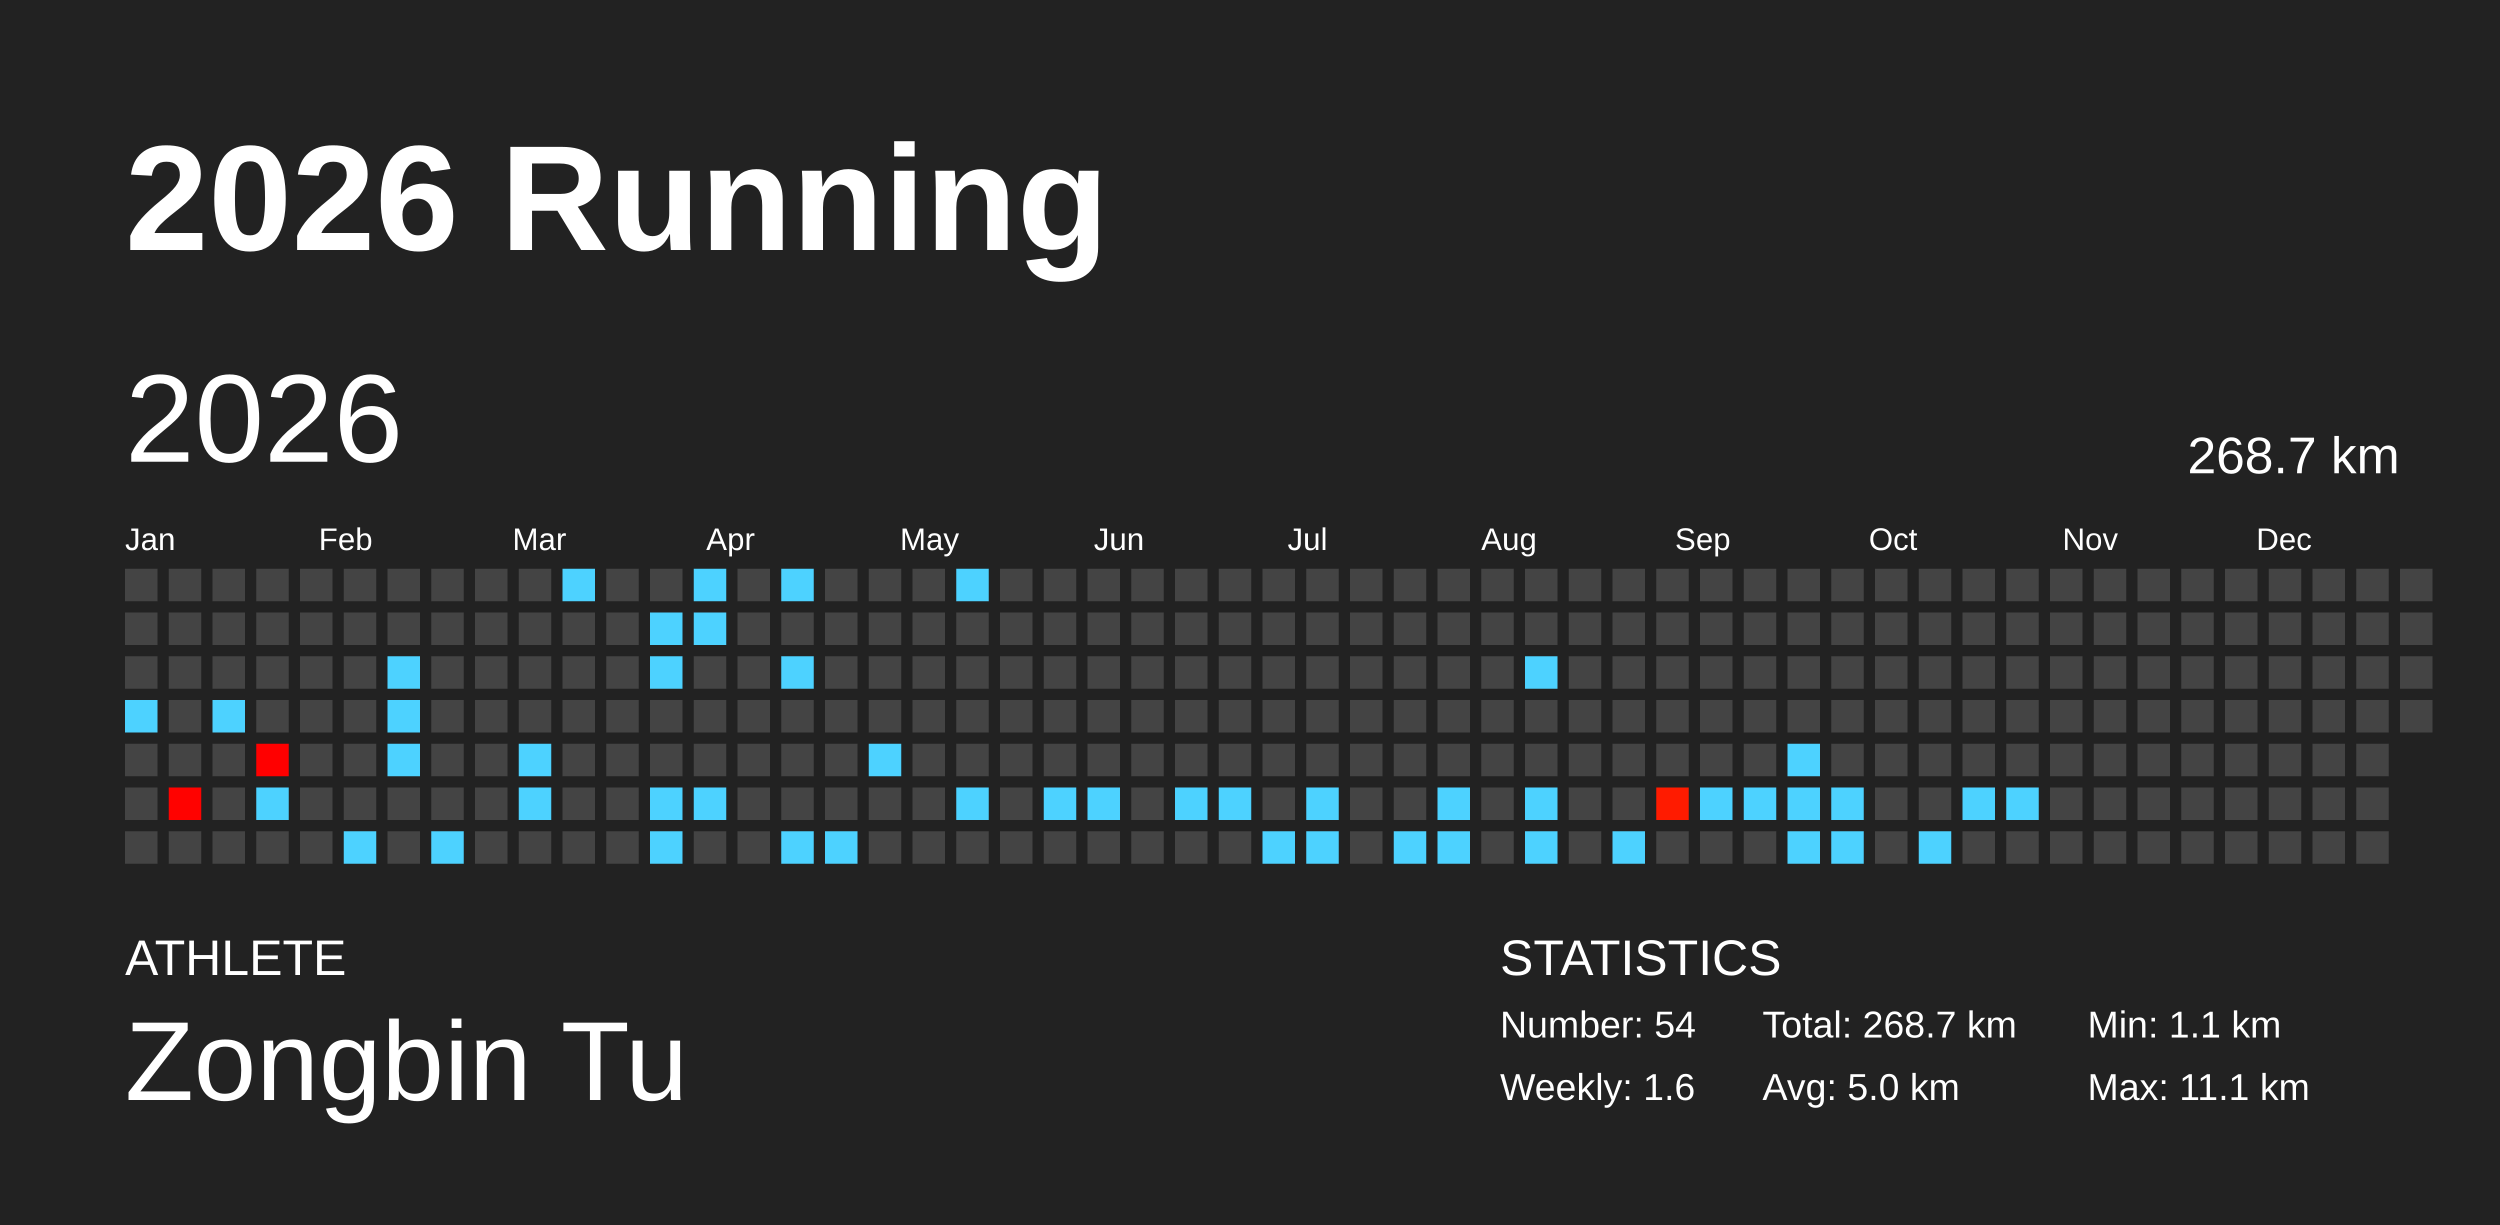
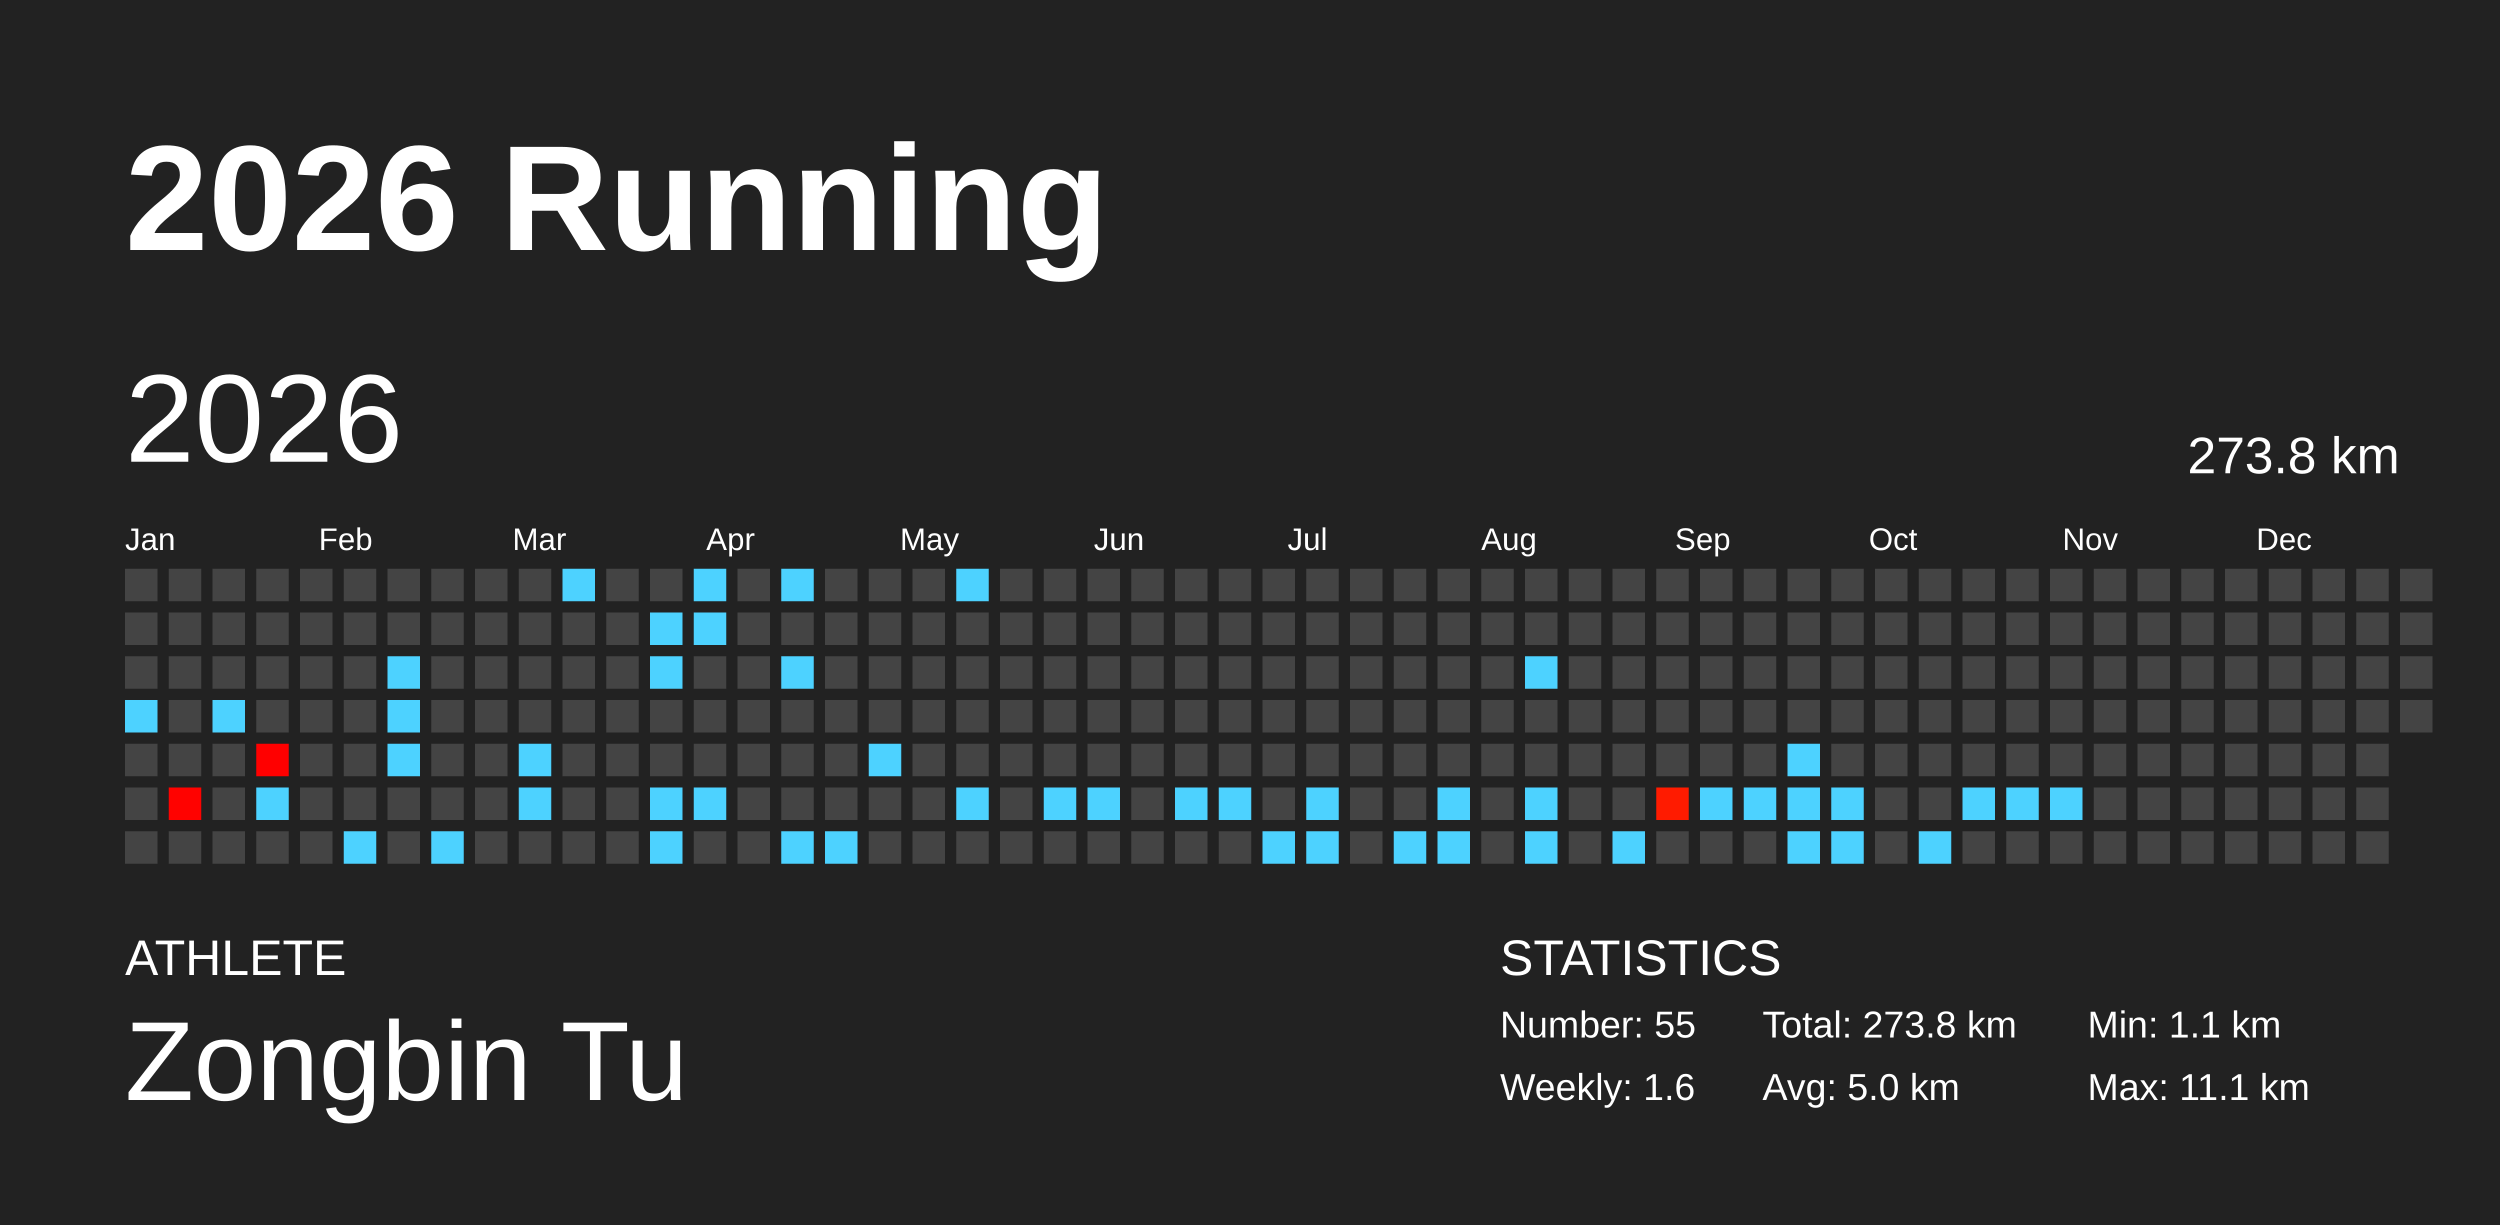
<svg xmlns="http://www.w3.org/2000/svg" baseProfile="full" height="98mm" version="1.1" viewBox="0,0,200,98" width="200mm">
  <defs />
  <rect fill="#222222" height="98" width="200" x="0" y="0" />
  <text fill="#FFFFFF" style="font-size:12px; font-family:Arial; font-weight:bold;" x="10" y="20">2026 Running</text>
  <text fill="#FFFFFF" style="font-size:4px; font-family:Arial" x="10" y="78">ATHLETE</text>
  <text fill="#FFFFFF" style="font-size:9px; font-family:Arial" x="10" y="88">Zongbin Tu</text>
  <text fill="#FFFFFF" style="font-size:4px; font-family:Arial" x="120" y="78">STATISTICS</text>
-   <text fill="#FFFFFF" style="font-size:3px; font-family:Arial" x="120" y="83">Number: 54</text>
+   <text fill="#FFFFFF" style="font-size:3px; font-family:Arial" x="120" y="83">Number: 55</text>
  <text fill="#FFFFFF" style="font-size:3px; font-family:Arial" x="120" y="88">Weekly: 1.6</text>
-   <text fill="#FFFFFF" style="font-size:3px; font-family:Arial" x="141" y="83">Total: 268.7 km</text>
+   <text fill="#FFFFFF" style="font-size:3px; font-family:Arial" x="141" y="83">Total: 273.8 km</text>
  <text fill="#FFFFFF" style="font-size:3px; font-family:Arial" x="141" y="88">Avg: 5.0 km</text>
  <text fill="#FFFFFF" style="font-size:3px; font-family:Arial" x="167" y="83">Min: 1.1 km</text>
  <text fill="#FFFFFF" style="font-size:3px; font-family:Arial" x="167" y="88">Max: 11.1 km</text>
  <text dominant-baseline="hanging" fill="#FFFFFF" style="font-size:10.0px; font-family:Arial;" x="10" y="30">2026</text>
-   <text dominant-baseline="hanging" fill="#FFFFFF" style="font-size:4.125px; font-family:Arial;" x="175" y="35">268.7 km</text>
+   <text dominant-baseline="hanging" fill="#FFFFFF" style="font-size:4.125px; font-family:Arial;" x="175" y="35">273.8 km</text>
  <text fill="#FFFFFF" style="font-size:2.5px; font-family:Arial" x="10.0" y="44">Jan</text>
  <text fill="#FFFFFF" style="font-size:2.5px; font-family:Arial" x="25.5" y="44">Feb</text>
  <text fill="#FFFFFF" style="font-size:2.5px; font-family:Arial" x="41.0" y="44">Mar</text>
  <text fill="#FFFFFF" style="font-size:2.5px; font-family:Arial" x="56.5" y="44">Apr</text>
  <text fill="#FFFFFF" style="font-size:2.5px; font-family:Arial" x="72.0" y="44">May</text>
  <text fill="#FFFFFF" style="font-size:2.5px; font-family:Arial" x="87.5" y="44">Jun</text>
  <text fill="#FFFFFF" style="font-size:2.5px; font-family:Arial" x="103.0" y="44">Jul</text>
  <text fill="#FFFFFF" style="font-size:2.5px; font-family:Arial" x="118.5" y="44">Aug</text>
  <text fill="#FFFFFF" style="font-size:2.5px; font-family:Arial" x="134.0" y="44">Sep</text>
  <text fill="#FFFFFF" style="font-size:2.5px; font-family:Arial" x="149.5" y="44">Oct</text>
  <text fill="#FFFFFF" style="font-size:2.5px; font-family:Arial" x="165.0" y="44">Nov</text>
  <text fill="#FFFFFF" style="font-size:2.5px; font-family:Arial" x="180.5" y="44">Dec</text>
  <rect fill="#444444" height="2.6" width="2.6" x="10.0" y="45.5" />
  <rect fill="#444444" height="2.6" width="2.6" x="10.0" y="49.0" />
  <rect fill="#444444" height="2.6" width="2.6" x="10.0" y="52.5" />
  <rect fill="#4dd2ff" height="2.6" width="2.6" x="10.0" y="56.0" />
  <rect fill="#444444" height="2.6" width="2.6" x="10.0" y="59.5" />
  <rect fill="#444444" height="2.6" width="2.6" x="10.0" y="63.0" />
  <rect fill="#444444" height="2.6" width="2.6" x="10.0" y="66.5" />
  <rect fill="#444444" height="2.6" width="2.6" x="13.5" y="45.5" />
  <rect fill="#444444" height="2.6" width="2.6" x="13.5" y="49.0" />
  <rect fill="#444444" height="2.6" width="2.6" x="13.5" y="52.5" />
  <rect fill="#444444" height="2.6" width="2.6" x="13.5" y="56.0" />
  <rect fill="#444444" height="2.6" width="2.6" x="13.5" y="59.5" />
  <rect fill="#ff0200" height="2.6" width="2.6" x="13.5" y="63.0" />
  <rect fill="#444444" height="2.6" width="2.6" x="13.5" y="66.5" />
  <rect fill="#444444" height="2.6" width="2.6" x="17.0" y="45.5" />
  <rect fill="#444444" height="2.6" width="2.6" x="17.0" y="49.0" />
  <rect fill="#444444" height="2.6" width="2.6" x="17.0" y="52.5" />
  <rect fill="#4dd2ff" height="2.6" width="2.6" x="17.0" y="56.0" />
  <rect fill="#444444" height="2.6" width="2.6" x="17.0" y="59.5" />
  <rect fill="#444444" height="2.6" width="2.6" x="17.0" y="63.0" />
  <rect fill="#444444" height="2.6" width="2.6" x="17.0" y="66.5" />
  <rect fill="#444444" height="2.6" width="2.6" x="20.5" y="45.5" />
  <rect fill="#444444" height="2.6" width="2.6" x="20.5" y="49.0" />
  <rect fill="#444444" height="2.6" width="2.6" x="20.5" y="52.5" />
  <rect fill="#444444" height="2.6" width="2.6" x="20.5" y="56.0" />
  <rect fill="#ff0000" height="2.6" width="2.6" x="20.5" y="59.5" />
  <rect fill="#4dd2ff" height="2.6" width="2.6" x="20.5" y="63.0" />
  <rect fill="#444444" height="2.6" width="2.6" x="20.5" y="66.5" />
  <rect fill="#444444" height="2.6" width="2.6" x="24.0" y="45.5" />
  <rect fill="#444444" height="2.6" width="2.6" x="24.0" y="49.0" />
  <rect fill="#444444" height="2.6" width="2.6" x="24.0" y="52.5" />
  <rect fill="#444444" height="2.6" width="2.6" x="24.0" y="56.0" />
  <rect fill="#444444" height="2.6" width="2.6" x="24.0" y="59.5" />
  <rect fill="#444444" height="2.6" width="2.6" x="24.0" y="63.0" />
  <rect fill="#444444" height="2.6" width="2.6" x="24.0" y="66.5" />
  <rect fill="#444444" height="2.6" width="2.6" x="27.5" y="45.5" />
  <rect fill="#444444" height="2.6" width="2.6" x="27.5" y="49.0" />
  <rect fill="#444444" height="2.6" width="2.6" x="27.5" y="52.5" />
  <rect fill="#444444" height="2.6" width="2.6" x="27.5" y="56.0" />
  <rect fill="#444444" height="2.6" width="2.6" x="27.5" y="59.5" />
  <rect fill="#444444" height="2.6" width="2.6" x="27.5" y="63.0" />
  <rect fill="#4dd2ff" height="2.6" width="2.6" x="27.5" y="66.5" />
  <rect fill="#444444" height="2.6" width="2.6" x="31.0" y="45.5" />
  <rect fill="#444444" height="2.6" width="2.6" x="31.0" y="49.0" />
  <rect fill="#4dd2ff" height="2.6" width="2.6" x="31.0" y="52.5" />
  <rect fill="#4dd2ff" height="2.6" width="2.6" x="31.0" y="56.0" />
  <rect fill="#4dd2ff" height="2.6" width="2.6" x="31.0" y="59.5" />
  <rect fill="#444444" height="2.6" width="2.6" x="31.0" y="63.0" />
  <rect fill="#444444" height="2.6" width="2.6" x="31.0" y="66.5" />
  <rect fill="#444444" height="2.6" width="2.6" x="34.5" y="45.5" />
  <rect fill="#444444" height="2.6" width="2.6" x="34.5" y="49.0" />
  <rect fill="#444444" height="2.6" width="2.6" x="34.5" y="52.5" />
  <rect fill="#444444" height="2.6" width="2.6" x="34.5" y="56.0" />
  <rect fill="#444444" height="2.6" width="2.6" x="34.5" y="59.5" />
  <rect fill="#444444" height="2.6" width="2.6" x="34.5" y="63.0" />
  <rect fill="#4dd2ff" height="2.6" width="2.6" x="34.5" y="66.5" />
  <rect fill="#444444" height="2.6" width="2.6" x="38.0" y="45.5" />
  <rect fill="#444444" height="2.6" width="2.6" x="38.0" y="49.0" />
  <rect fill="#444444" height="2.6" width="2.6" x="38.0" y="52.5" />
  <rect fill="#444444" height="2.6" width="2.6" x="38.0" y="56.0" />
  <rect fill="#444444" height="2.6" width="2.6" x="38.0" y="59.5" />
  <rect fill="#444444" height="2.6" width="2.6" x="38.0" y="63.0" />
  <rect fill="#444444" height="2.6" width="2.6" x="38.0" y="66.5" />
  <rect fill="#444444" height="2.6" width="2.6" x="41.5" y="45.5" />
  <rect fill="#444444" height="2.6" width="2.6" x="41.5" y="49.0" />
  <rect fill="#444444" height="2.6" width="2.6" x="41.5" y="52.5" />
  <rect fill="#444444" height="2.6" width="2.6" x="41.5" y="56.0" />
  <rect fill="#4dd2ff" height="2.6" width="2.6" x="41.5" y="59.5" />
  <rect fill="#4dd2ff" height="2.6" width="2.6" x="41.5" y="63.0" />
  <rect fill="#444444" height="2.6" width="2.6" x="41.5" y="66.5" />
  <rect fill="#4dd2ff" height="2.6" width="2.6" x="45.0" y="45.5" />
  <rect fill="#444444" height="2.6" width="2.6" x="45.0" y="49.0" />
  <rect fill="#444444" height="2.6" width="2.6" x="45.0" y="52.5" />
  <rect fill="#444444" height="2.6" width="2.6" x="45.0" y="56.0" />
  <rect fill="#444444" height="2.6" width="2.6" x="45.0" y="59.5" />
  <rect fill="#444444" height="2.6" width="2.6" x="45.0" y="63.0" />
  <rect fill="#444444" height="2.6" width="2.6" x="45.0" y="66.5" />
  <rect fill="#444444" height="2.6" width="2.6" x="48.5" y="45.5" />
  <rect fill="#444444" height="2.6" width="2.6" x="48.5" y="49.0" />
  <rect fill="#444444" height="2.6" width="2.6" x="48.5" y="52.5" />
  <rect fill="#444444" height="2.6" width="2.6" x="48.5" y="56.0" />
  <rect fill="#444444" height="2.6" width="2.6" x="48.5" y="59.5" />
  <rect fill="#444444" height="2.6" width="2.6" x="48.5" y="63.0" />
  <rect fill="#444444" height="2.6" width="2.6" x="48.5" y="66.5" />
  <rect fill="#444444" height="2.6" width="2.6" x="52.0" y="45.5" />
  <rect fill="#4dd2ff" height="2.6" width="2.6" x="52.0" y="49.0" />
  <rect fill="#4dd2ff" height="2.6" width="2.6" x="52.0" y="52.5" />
  <rect fill="#444444" height="2.6" width="2.6" x="52.0" y="56.0" />
  <rect fill="#444444" height="2.6" width="2.6" x="52.0" y="59.5" />
  <rect fill="#4dd2ff" height="2.6" width="2.6" x="52.0" y="63.0" />
  <rect fill="#4dd2ff" height="2.6" width="2.6" x="52.0" y="66.5" />
  <rect fill="#4dd2ff" height="2.6" width="2.6" x="55.5" y="45.5" />
  <rect fill="#4dd2ff" height="2.6" width="2.6" x="55.5" y="49.0" />
  <rect fill="#444444" height="2.6" width="2.6" x="55.5" y="52.5" />
  <rect fill="#444444" height="2.6" width="2.6" x="55.5" y="56.0" />
  <rect fill="#444444" height="2.6" width="2.6" x="55.5" y="59.5" />
  <rect fill="#4dd2ff" height="2.6" width="2.6" x="55.5" y="63.0" />
  <rect fill="#444444" height="2.6" width="2.6" x="55.5" y="66.5" />
  <rect fill="#444444" height="2.6" width="2.6" x="59.0" y="45.5" />
  <rect fill="#444444" height="2.6" width="2.6" x="59.0" y="49.0" />
  <rect fill="#444444" height="2.6" width="2.6" x="59.0" y="52.5" />
  <rect fill="#444444" height="2.6" width="2.6" x="59.0" y="56.0" />
  <rect fill="#444444" height="2.6" width="2.6" x="59.0" y="59.5" />
  <rect fill="#444444" height="2.6" width="2.6" x="59.0" y="63.0" />
  <rect fill="#444444" height="2.6" width="2.6" x="59.0" y="66.5" />
  <rect fill="#4dd2ff" height="2.6" width="2.6" x="62.5" y="45.5" />
  <rect fill="#444444" height="2.6" width="2.6" x="62.5" y="49.0" />
  <rect fill="#4dd2ff" height="2.6" width="2.6" x="62.5" y="52.5" />
  <rect fill="#444444" height="2.6" width="2.6" x="62.5" y="56.0" />
  <rect fill="#444444" height="2.6" width="2.6" x="62.5" y="59.5" />
  <rect fill="#444444" height="2.6" width="2.6" x="62.5" y="63.0" />
  <rect fill="#4dd2ff" height="2.6" width="2.6" x="62.5" y="66.5" />
  <rect fill="#444444" height="2.6" width="2.6" x="66.0" y="45.5" />
  <rect fill="#444444" height="2.6" width="2.6" x="66.0" y="49.0" />
  <rect fill="#444444" height="2.6" width="2.6" x="66.0" y="52.5" />
  <rect fill="#444444" height="2.6" width="2.6" x="66.0" y="56.0" />
  <rect fill="#444444" height="2.6" width="2.6" x="66.0" y="59.5" />
  <rect fill="#444444" height="2.6" width="2.6" x="66.0" y="63.0" />
  <rect fill="#4dd2ff" height="2.6" width="2.6" x="66.0" y="66.5" />
  <rect fill="#444444" height="2.6" width="2.6" x="69.5" y="45.5" />
  <rect fill="#444444" height="2.6" width="2.6" x="69.5" y="49.0" />
  <rect fill="#444444" height="2.6" width="2.6" x="69.5" y="52.5" />
  <rect fill="#444444" height="2.6" width="2.6" x="69.5" y="56.0" />
  <rect fill="#4dd2ff" height="2.6" width="2.6" x="69.5" y="59.5" />
  <rect fill="#444444" height="2.6" width="2.6" x="69.5" y="63.0" />
  <rect fill="#444444" height="2.6" width="2.6" x="69.5" y="66.5" />
  <rect fill="#444444" height="2.6" width="2.6" x="73.0" y="45.5" />
  <rect fill="#444444" height="2.6" width="2.6" x="73.0" y="49.0" />
  <rect fill="#444444" height="2.6" width="2.6" x="73.0" y="52.5" />
  <rect fill="#444444" height="2.6" width="2.6" x="73.0" y="56.0" />
  <rect fill="#444444" height="2.6" width="2.6" x="73.0" y="59.5" />
  <rect fill="#444444" height="2.6" width="2.6" x="73.0" y="63.0" />
  <rect fill="#444444" height="2.6" width="2.6" x="73.0" y="66.5" />
  <rect fill="#4dd2ff" height="2.6" width="2.6" x="76.5" y="45.5" />
  <rect fill="#444444" height="2.6" width="2.6" x="76.5" y="49.0" />
  <rect fill="#444444" height="2.6" width="2.6" x="76.5" y="52.5" />
  <rect fill="#444444" height="2.6" width="2.6" x="76.5" y="56.0" />
  <rect fill="#444444" height="2.6" width="2.6" x="76.5" y="59.5" />
  <rect fill="#4dd2ff" height="2.6" width="2.6" x="76.5" y="63.0" />
  <rect fill="#444444" height="2.6" width="2.6" x="76.5" y="66.5" />
  <rect fill="#444444" height="2.6" width="2.6" x="80.0" y="45.5" />
  <rect fill="#444444" height="2.6" width="2.6" x="80.0" y="49.0" />
  <rect fill="#444444" height="2.6" width="2.6" x="80.0" y="52.5" />
  <rect fill="#444444" height="2.6" width="2.6" x="80.0" y="56.0" />
  <rect fill="#444444" height="2.6" width="2.6" x="80.0" y="59.5" />
  <rect fill="#444444" height="2.6" width="2.6" x="80.0" y="63.0" />
  <rect fill="#444444" height="2.6" width="2.6" x="80.0" y="66.5" />
  <rect fill="#444444" height="2.6" width="2.6" x="83.5" y="45.5" />
  <rect fill="#444444" height="2.6" width="2.6" x="83.5" y="49.0" />
  <rect fill="#444444" height="2.6" width="2.6" x="83.5" y="52.5" />
  <rect fill="#444444" height="2.6" width="2.6" x="83.5" y="56.0" />
  <rect fill="#444444" height="2.6" width="2.6" x="83.5" y="59.5" />
  <rect fill="#4dd2ff" height="2.6" width="2.6" x="83.5" y="63.0" />
  <rect fill="#444444" height="2.6" width="2.6" x="83.5" y="66.5" />
  <rect fill="#444444" height="2.6" width="2.6" x="87.0" y="45.5" />
  <rect fill="#444444" height="2.6" width="2.6" x="87.0" y="49.0" />
  <rect fill="#444444" height="2.6" width="2.6" x="87.0" y="52.5" />
  <rect fill="#444444" height="2.6" width="2.6" x="87.0" y="56.0" />
  <rect fill="#444444" height="2.6" width="2.6" x="87.0" y="59.5" />
  <rect fill="#4dd2ff" height="2.6" width="2.6" x="87.0" y="63.0" />
  <rect fill="#444444" height="2.6" width="2.6" x="87.0" y="66.5" />
  <rect fill="#444444" height="2.6" width="2.6" x="90.5" y="45.5" />
  <rect fill="#444444" height="2.6" width="2.6" x="90.5" y="49.0" />
  <rect fill="#444444" height="2.6" width="2.6" x="90.5" y="52.5" />
  <rect fill="#444444" height="2.6" width="2.6" x="90.5" y="56.0" />
  <rect fill="#444444" height="2.6" width="2.6" x="90.5" y="59.5" />
  <rect fill="#444444" height="2.6" width="2.6" x="90.5" y="63.0" />
  <rect fill="#444444" height="2.6" width="2.6" x="90.5" y="66.5" />
  <rect fill="#444444" height="2.6" width="2.6" x="94.0" y="45.5" />
  <rect fill="#444444" height="2.6" width="2.6" x="94.0" y="49.0" />
  <rect fill="#444444" height="2.6" width="2.6" x="94.0" y="52.5" />
  <rect fill="#444444" height="2.6" width="2.6" x="94.0" y="56.0" />
  <rect fill="#444444" height="2.6" width="2.6" x="94.0" y="59.5" />
  <rect fill="#4dd2ff" height="2.6" width="2.6" x="94.0" y="63.0" />
  <rect fill="#444444" height="2.6" width="2.6" x="94.0" y="66.5" />
  <rect fill="#444444" height="2.6" width="2.6" x="97.5" y="45.5" />
  <rect fill="#444444" height="2.6" width="2.6" x="97.5" y="49.0" />
  <rect fill="#444444" height="2.6" width="2.6" x="97.5" y="52.5" />
  <rect fill="#444444" height="2.6" width="2.6" x="97.5" y="56.0" />
  <rect fill="#444444" height="2.6" width="2.6" x="97.5" y="59.5" />
  <rect fill="#4dd2ff" height="2.6" width="2.6" x="97.5" y="63.0" />
  <rect fill="#444444" height="2.6" width="2.6" x="97.5" y="66.5" />
  <rect fill="#444444" height="2.6" width="2.6" x="101.0" y="45.5" />
  <rect fill="#444444" height="2.6" width="2.6" x="101.0" y="49.0" />
  <rect fill="#444444" height="2.6" width="2.6" x="101.0" y="52.5" />
  <rect fill="#444444" height="2.6" width="2.6" x="101.0" y="56.0" />
  <rect fill="#444444" height="2.6" width="2.6" x="101.0" y="59.5" />
  <rect fill="#444444" height="2.6" width="2.6" x="101.0" y="63.0" />
  <rect fill="#4dd2ff" height="2.6" width="2.6" x="101.0" y="66.5" />
  <rect fill="#444444" height="2.6" width="2.6" x="104.5" y="45.5" />
  <rect fill="#444444" height="2.6" width="2.6" x="104.5" y="49.0" />
  <rect fill="#444444" height="2.6" width="2.6" x="104.5" y="52.5" />
  <rect fill="#444444" height="2.6" width="2.6" x="104.5" y="56.0" />
  <rect fill="#444444" height="2.6" width="2.6" x="104.5" y="59.5" />
  <rect fill="#4dd2ff" height="2.6" width="2.6" x="104.5" y="63.0" />
  <rect fill="#4dd2ff" height="2.6" width="2.6" x="104.5" y="66.5" />
  <rect fill="#444444" height="2.6" width="2.6" x="108.0" y="45.5" />
  <rect fill="#444444" height="2.6" width="2.6" x="108.0" y="49.0" />
  <rect fill="#444444" height="2.6" width="2.6" x="108.0" y="52.5" />
  <rect fill="#444444" height="2.6" width="2.6" x="108.0" y="56.0" />
  <rect fill="#444444" height="2.6" width="2.6" x="108.0" y="59.5" />
  <rect fill="#444444" height="2.6" width="2.6" x="108.0" y="63.0" />
  <rect fill="#444444" height="2.6" width="2.6" x="108.0" y="66.5" />
  <rect fill="#444444" height="2.6" width="2.6" x="111.5" y="45.5" />
  <rect fill="#444444" height="2.6" width="2.6" x="111.5" y="49.0" />
  <rect fill="#444444" height="2.6" width="2.6" x="111.5" y="52.5" />
  <rect fill="#444444" height="2.6" width="2.6" x="111.5" y="56.0" />
  <rect fill="#444444" height="2.6" width="2.6" x="111.5" y="59.5" />
  <rect fill="#444444" height="2.6" width="2.6" x="111.5" y="63.0" />
  <rect fill="#4dd2ff" height="2.6" width="2.6" x="111.5" y="66.5" />
  <rect fill="#444444" height="2.6" width="2.6" x="115.0" y="45.5" />
  <rect fill="#444444" height="2.6" width="2.6" x="115.0" y="49.0" />
  <rect fill="#444444" height="2.6" width="2.6" x="115.0" y="52.5" />
  <rect fill="#444444" height="2.6" width="2.6" x="115.0" y="56.0" />
  <rect fill="#444444" height="2.6" width="2.6" x="115.0" y="59.5" />
  <rect fill="#4dd2ff" height="2.6" width="2.6" x="115.0" y="63.0" />
  <rect fill="#4dd2ff" height="2.6" width="2.6" x="115.0" y="66.5" />
  <rect fill="#444444" height="2.6" width="2.6" x="118.5" y="45.5" />
  <rect fill="#444444" height="2.6" width="2.6" x="118.5" y="49.0" />
  <rect fill="#444444" height="2.6" width="2.6" x="118.5" y="52.5" />
  <rect fill="#444444" height="2.6" width="2.6" x="118.5" y="56.0" />
  <rect fill="#444444" height="2.6" width="2.6" x="118.5" y="59.5" />
  <rect fill="#444444" height="2.6" width="2.6" x="118.5" y="63.0" />
  <rect fill="#444444" height="2.6" width="2.6" x="118.5" y="66.5" />
  <rect fill="#444444" height="2.6" width="2.6" x="122.0" y="45.5" />
  <rect fill="#444444" height="2.6" width="2.6" x="122.0" y="49.0" />
  <rect fill="#4dd2ff" height="2.6" width="2.6" x="122.0" y="52.5" />
  <rect fill="#444444" height="2.6" width="2.6" x="122.0" y="56.0" />
  <rect fill="#444444" height="2.6" width="2.6" x="122.0" y="59.5" />
  <rect fill="#4dd2ff" height="2.6" width="2.6" x="122.0" y="63.0" />
  <rect fill="#4dd2ff" height="2.6" width="2.6" x="122.0" y="66.5" />
  <rect fill="#444444" height="2.6" width="2.6" x="125.5" y="45.5" />
  <rect fill="#444444" height="2.6" width="2.6" x="125.5" y="49.0" />
  <rect fill="#444444" height="2.6" width="2.6" x="125.5" y="52.5" />
  <rect fill="#444444" height="2.6" width="2.6" x="125.5" y="56.0" />
  <rect fill="#444444" height="2.6" width="2.6" x="125.5" y="59.5" />
  <rect fill="#444444" height="2.6" width="2.6" x="125.5" y="63.0" />
  <rect fill="#444444" height="2.6" width="2.6" x="125.5" y="66.5" />
  <rect fill="#444444" height="2.6" width="2.6" x="129.0" y="45.5" />
  <rect fill="#444444" height="2.6" width="2.6" x="129.0" y="49.0" />
  <rect fill="#444444" height="2.6" width="2.6" x="129.0" y="52.5" />
  <rect fill="#444444" height="2.6" width="2.6" x="129.0" y="56.0" />
  <rect fill="#444444" height="2.6" width="2.6" x="129.0" y="59.5" />
  <rect fill="#444444" height="2.6" width="2.6" x="129.0" y="63.0" />
  <rect fill="#4dd2ff" height="2.6" width="2.6" x="129.0" y="66.5" />
  <rect fill="#444444" height="2.6" width="2.6" x="132.5" y="45.5" />
  <rect fill="#444444" height="2.6" width="2.6" x="132.5" y="49.0" />
  <rect fill="#444444" height="2.6" width="2.6" x="132.5" y="52.5" />
  <rect fill="#444444" height="2.6" width="2.6" x="132.5" y="56.0" />
  <rect fill="#444444" height="2.6" width="2.6" x="132.5" y="59.5" />
  <rect fill="#ff1b00" height="2.6" width="2.6" x="132.5" y="63.0" />
  <rect fill="#444444" height="2.6" width="2.6" x="132.5" y="66.5" />
  <rect fill="#444444" height="2.6" width="2.6" x="136.0" y="45.5" />
  <rect fill="#444444" height="2.6" width="2.6" x="136.0" y="49.0" />
  <rect fill="#444444" height="2.6" width="2.6" x="136.0" y="52.5" />
  <rect fill="#444444" height="2.6" width="2.6" x="136.0" y="56.0" />
  <rect fill="#444444" height="2.6" width="2.6" x="136.0" y="59.5" />
  <rect fill="#4dd2ff" height="2.6" width="2.6" x="136.0" y="63.0" />
  <rect fill="#444444" height="2.6" width="2.6" x="136.0" y="66.5" />
  <rect fill="#444444" height="2.6" width="2.6" x="139.5" y="45.5" />
  <rect fill="#444444" height="2.6" width="2.6" x="139.5" y="49.0" />
  <rect fill="#444444" height="2.6" width="2.6" x="139.5" y="52.5" />
  <rect fill="#444444" height="2.6" width="2.6" x="139.5" y="56.0" />
  <rect fill="#444444" height="2.6" width="2.6" x="139.5" y="59.5" />
  <rect fill="#4dd2ff" height="2.6" width="2.6" x="139.5" y="63.0" />
  <rect fill="#444444" height="2.6" width="2.6" x="139.5" y="66.5" />
  <rect fill="#444444" height="2.6" width="2.6" x="143.0" y="45.5" />
  <rect fill="#444444" height="2.6" width="2.6" x="143.0" y="49.0" />
  <rect fill="#444444" height="2.6" width="2.6" x="143.0" y="52.5" />
  <rect fill="#444444" height="2.6" width="2.6" x="143.0" y="56.0" />
  <rect fill="#4dd2ff" height="2.6" width="2.6" x="143.0" y="59.5" />
  <rect fill="#4dd2ff" height="2.6" width="2.6" x="143.0" y="63.0" />
  <rect fill="#4dd2ff" height="2.6" width="2.6" x="143.0" y="66.5" />
  <rect fill="#444444" height="2.6" width="2.6" x="146.5" y="45.5" />
  <rect fill="#444444" height="2.6" width="2.6" x="146.5" y="49.0" />
  <rect fill="#444444" height="2.6" width="2.6" x="146.5" y="52.5" />
  <rect fill="#444444" height="2.6" width="2.6" x="146.5" y="56.0" />
  <rect fill="#444444" height="2.6" width="2.6" x="146.5" y="59.5" />
  <rect fill="#4dd2ff" height="2.6" width="2.6" x="146.5" y="63.0" />
  <rect fill="#4dd2ff" height="2.6" width="2.6" x="146.5" y="66.5" />
  <rect fill="#444444" height="2.6" width="2.6" x="150.0" y="45.5" />
  <rect fill="#444444" height="2.6" width="2.6" x="150.0" y="49.0" />
  <rect fill="#444444" height="2.6" width="2.6" x="150.0" y="52.5" />
  <rect fill="#444444" height="2.6" width="2.6" x="150.0" y="56.0" />
  <rect fill="#444444" height="2.6" width="2.6" x="150.0" y="59.5" />
  <rect fill="#444444" height="2.6" width="2.6" x="150.0" y="63.0" />
  <rect fill="#444444" height="2.6" width="2.6" x="150.0" y="66.5" />
  <rect fill="#444444" height="2.6" width="2.6" x="153.5" y="45.5" />
  <rect fill="#444444" height="2.6" width="2.6" x="153.5" y="49.0" />
  <rect fill="#444444" height="2.6" width="2.6" x="153.5" y="52.5" />
  <rect fill="#444444" height="2.6" width="2.6" x="153.5" y="56.0" />
  <rect fill="#444444" height="2.6" width="2.6" x="153.5" y="59.5" />
  <rect fill="#444444" height="2.6" width="2.6" x="153.5" y="63.0" />
  <rect fill="#4dd2ff" height="2.6" width="2.6" x="153.5" y="66.5" />
  <rect fill="#444444" height="2.6" width="2.6" x="157.0" y="45.5" />
  <rect fill="#444444" height="2.6" width="2.6" x="157.0" y="49.0" />
  <rect fill="#444444" height="2.6" width="2.6" x="157.0" y="52.5" />
  <rect fill="#444444" height="2.6" width="2.6" x="157.0" y="56.0" />
  <rect fill="#444444" height="2.6" width="2.6" x="157.0" y="59.5" />
  <rect fill="#4dd2ff" height="2.6" width="2.6" x="157.0" y="63.0" />
  <rect fill="#444444" height="2.6" width="2.6" x="157.0" y="66.5" />
  <rect fill="#444444" height="2.6" width="2.6" x="160.5" y="45.5" />
  <rect fill="#444444" height="2.6" width="2.6" x="160.5" y="49.0" />
  <rect fill="#444444" height="2.6" width="2.6" x="160.5" y="52.5" />
  <rect fill="#444444" height="2.6" width="2.6" x="160.5" y="56.0" />
  <rect fill="#444444" height="2.6" width="2.6" x="160.5" y="59.5" />
  <rect fill="#4dd2ff" height="2.6" width="2.6" x="160.5" y="63.0" />
  <rect fill="#444444" height="2.6" width="2.6" x="160.5" y="66.5" />
  <rect fill="#444444" height="2.6" width="2.6" x="164.0" y="45.5" />
  <rect fill="#444444" height="2.6" width="2.6" x="164.0" y="49.0" />
  <rect fill="#444444" height="2.6" width="2.6" x="164.0" y="52.5" />
  <rect fill="#444444" height="2.6" width="2.6" x="164.0" y="56.0" />
  <rect fill="#444444" height="2.6" width="2.6" x="164.0" y="59.5" />
-   <rect fill="#444444" height="2.6" width="2.6" x="164.0" y="63.0" />
+   <rect fill="#4dd2ff" height="2.6" width="2.6" x="164.0" y="63.0" />
  <rect fill="#444444" height="2.6" width="2.6" x="164.0" y="66.5" />
  <rect fill="#444444" height="2.6" width="2.6" x="167.5" y="45.5" />
  <rect fill="#444444" height="2.6" width="2.6" x="167.5" y="49.0" />
  <rect fill="#444444" height="2.6" width="2.6" x="167.5" y="52.5" />
  <rect fill="#444444" height="2.6" width="2.6" x="167.5" y="56.0" />
  <rect fill="#444444" height="2.6" width="2.6" x="167.5" y="59.5" />
  <rect fill="#444444" height="2.6" width="2.6" x="167.5" y="63.0" />
  <rect fill="#444444" height="2.6" width="2.6" x="167.5" y="66.5" />
  <rect fill="#444444" height="2.6" width="2.6" x="171.0" y="45.5" />
  <rect fill="#444444" height="2.6" width="2.6" x="171.0" y="49.0" />
  <rect fill="#444444" height="2.6" width="2.6" x="171.0" y="52.5" />
  <rect fill="#444444" height="2.6" width="2.6" x="171.0" y="56.0" />
  <rect fill="#444444" height="2.6" width="2.6" x="171.0" y="59.5" />
  <rect fill="#444444" height="2.6" width="2.6" x="171.0" y="63.0" />
  <rect fill="#444444" height="2.6" width="2.6" x="171.0" y="66.5" />
  <rect fill="#444444" height="2.6" width="2.6" x="174.5" y="45.5" />
  <rect fill="#444444" height="2.6" width="2.6" x="174.5" y="49.0" />
  <rect fill="#444444" height="2.6" width="2.6" x="174.5" y="52.5" />
  <rect fill="#444444" height="2.6" width="2.6" x="174.5" y="56.0" />
  <rect fill="#444444" height="2.6" width="2.6" x="174.5" y="59.5" />
  <rect fill="#444444" height="2.6" width="2.6" x="174.5" y="63.0" />
  <rect fill="#444444" height="2.6" width="2.6" x="174.5" y="66.5" />
  <rect fill="#444444" height="2.6" width="2.6" x="178.0" y="45.5" />
  <rect fill="#444444" height="2.6" width="2.6" x="178.0" y="49.0" />
  <rect fill="#444444" height="2.6" width="2.6" x="178.0" y="52.5" />
  <rect fill="#444444" height="2.6" width="2.6" x="178.0" y="56.0" />
  <rect fill="#444444" height="2.6" width="2.6" x="178.0" y="59.5" />
  <rect fill="#444444" height="2.6" width="2.6" x="178.0" y="63.0" />
  <rect fill="#444444" height="2.6" width="2.6" x="178.0" y="66.5" />
  <rect fill="#444444" height="2.6" width="2.6" x="181.5" y="45.5" />
  <rect fill="#444444" height="2.6" width="2.6" x="181.5" y="49.0" />
  <rect fill="#444444" height="2.6" width="2.6" x="181.5" y="52.5" />
  <rect fill="#444444" height="2.6" width="2.6" x="181.5" y="56.0" />
  <rect fill="#444444" height="2.6" width="2.6" x="181.5" y="59.5" />
  <rect fill="#444444" height="2.6" width="2.6" x="181.5" y="63.0" />
  <rect fill="#444444" height="2.6" width="2.6" x="181.5" y="66.5" />
  <rect fill="#444444" height="2.6" width="2.6" x="185.0" y="45.5" />
  <rect fill="#444444" height="2.6" width="2.6" x="185.0" y="49.0" />
  <rect fill="#444444" height="2.6" width="2.6" x="185.0" y="52.5" />
  <rect fill="#444444" height="2.6" width="2.6" x="185.0" y="56.0" />
  <rect fill="#444444" height="2.6" width="2.6" x="185.0" y="59.5" />
  <rect fill="#444444" height="2.6" width="2.6" x="185.0" y="63.0" />
  <rect fill="#444444" height="2.6" width="2.6" x="185.0" y="66.5" />
  <rect fill="#444444" height="2.6" width="2.6" x="188.5" y="45.5" />
  <rect fill="#444444" height="2.6" width="2.6" x="188.5" y="49.0" />
  <rect fill="#444444" height="2.6" width="2.6" x="188.5" y="52.5" />
  <rect fill="#444444" height="2.6" width="2.6" x="188.5" y="56.0" />
  <rect fill="#444444" height="2.6" width="2.6" x="188.5" y="59.5" />
  <rect fill="#444444" height="2.6" width="2.6" x="188.5" y="63.0" />
  <rect fill="#444444" height="2.6" width="2.6" x="188.5" y="66.5" />
  <rect fill="#444444" height="2.6" width="2.6" x="192.0" y="45.5" />
  <rect fill="#444444" height="2.6" width="2.6" x="192.0" y="49.0" />
  <rect fill="#444444" height="2.6" width="2.6" x="192.0" y="52.5" />
  <rect fill="#444444" height="2.6" width="2.6" x="192.0" y="56.0" />
</svg>
